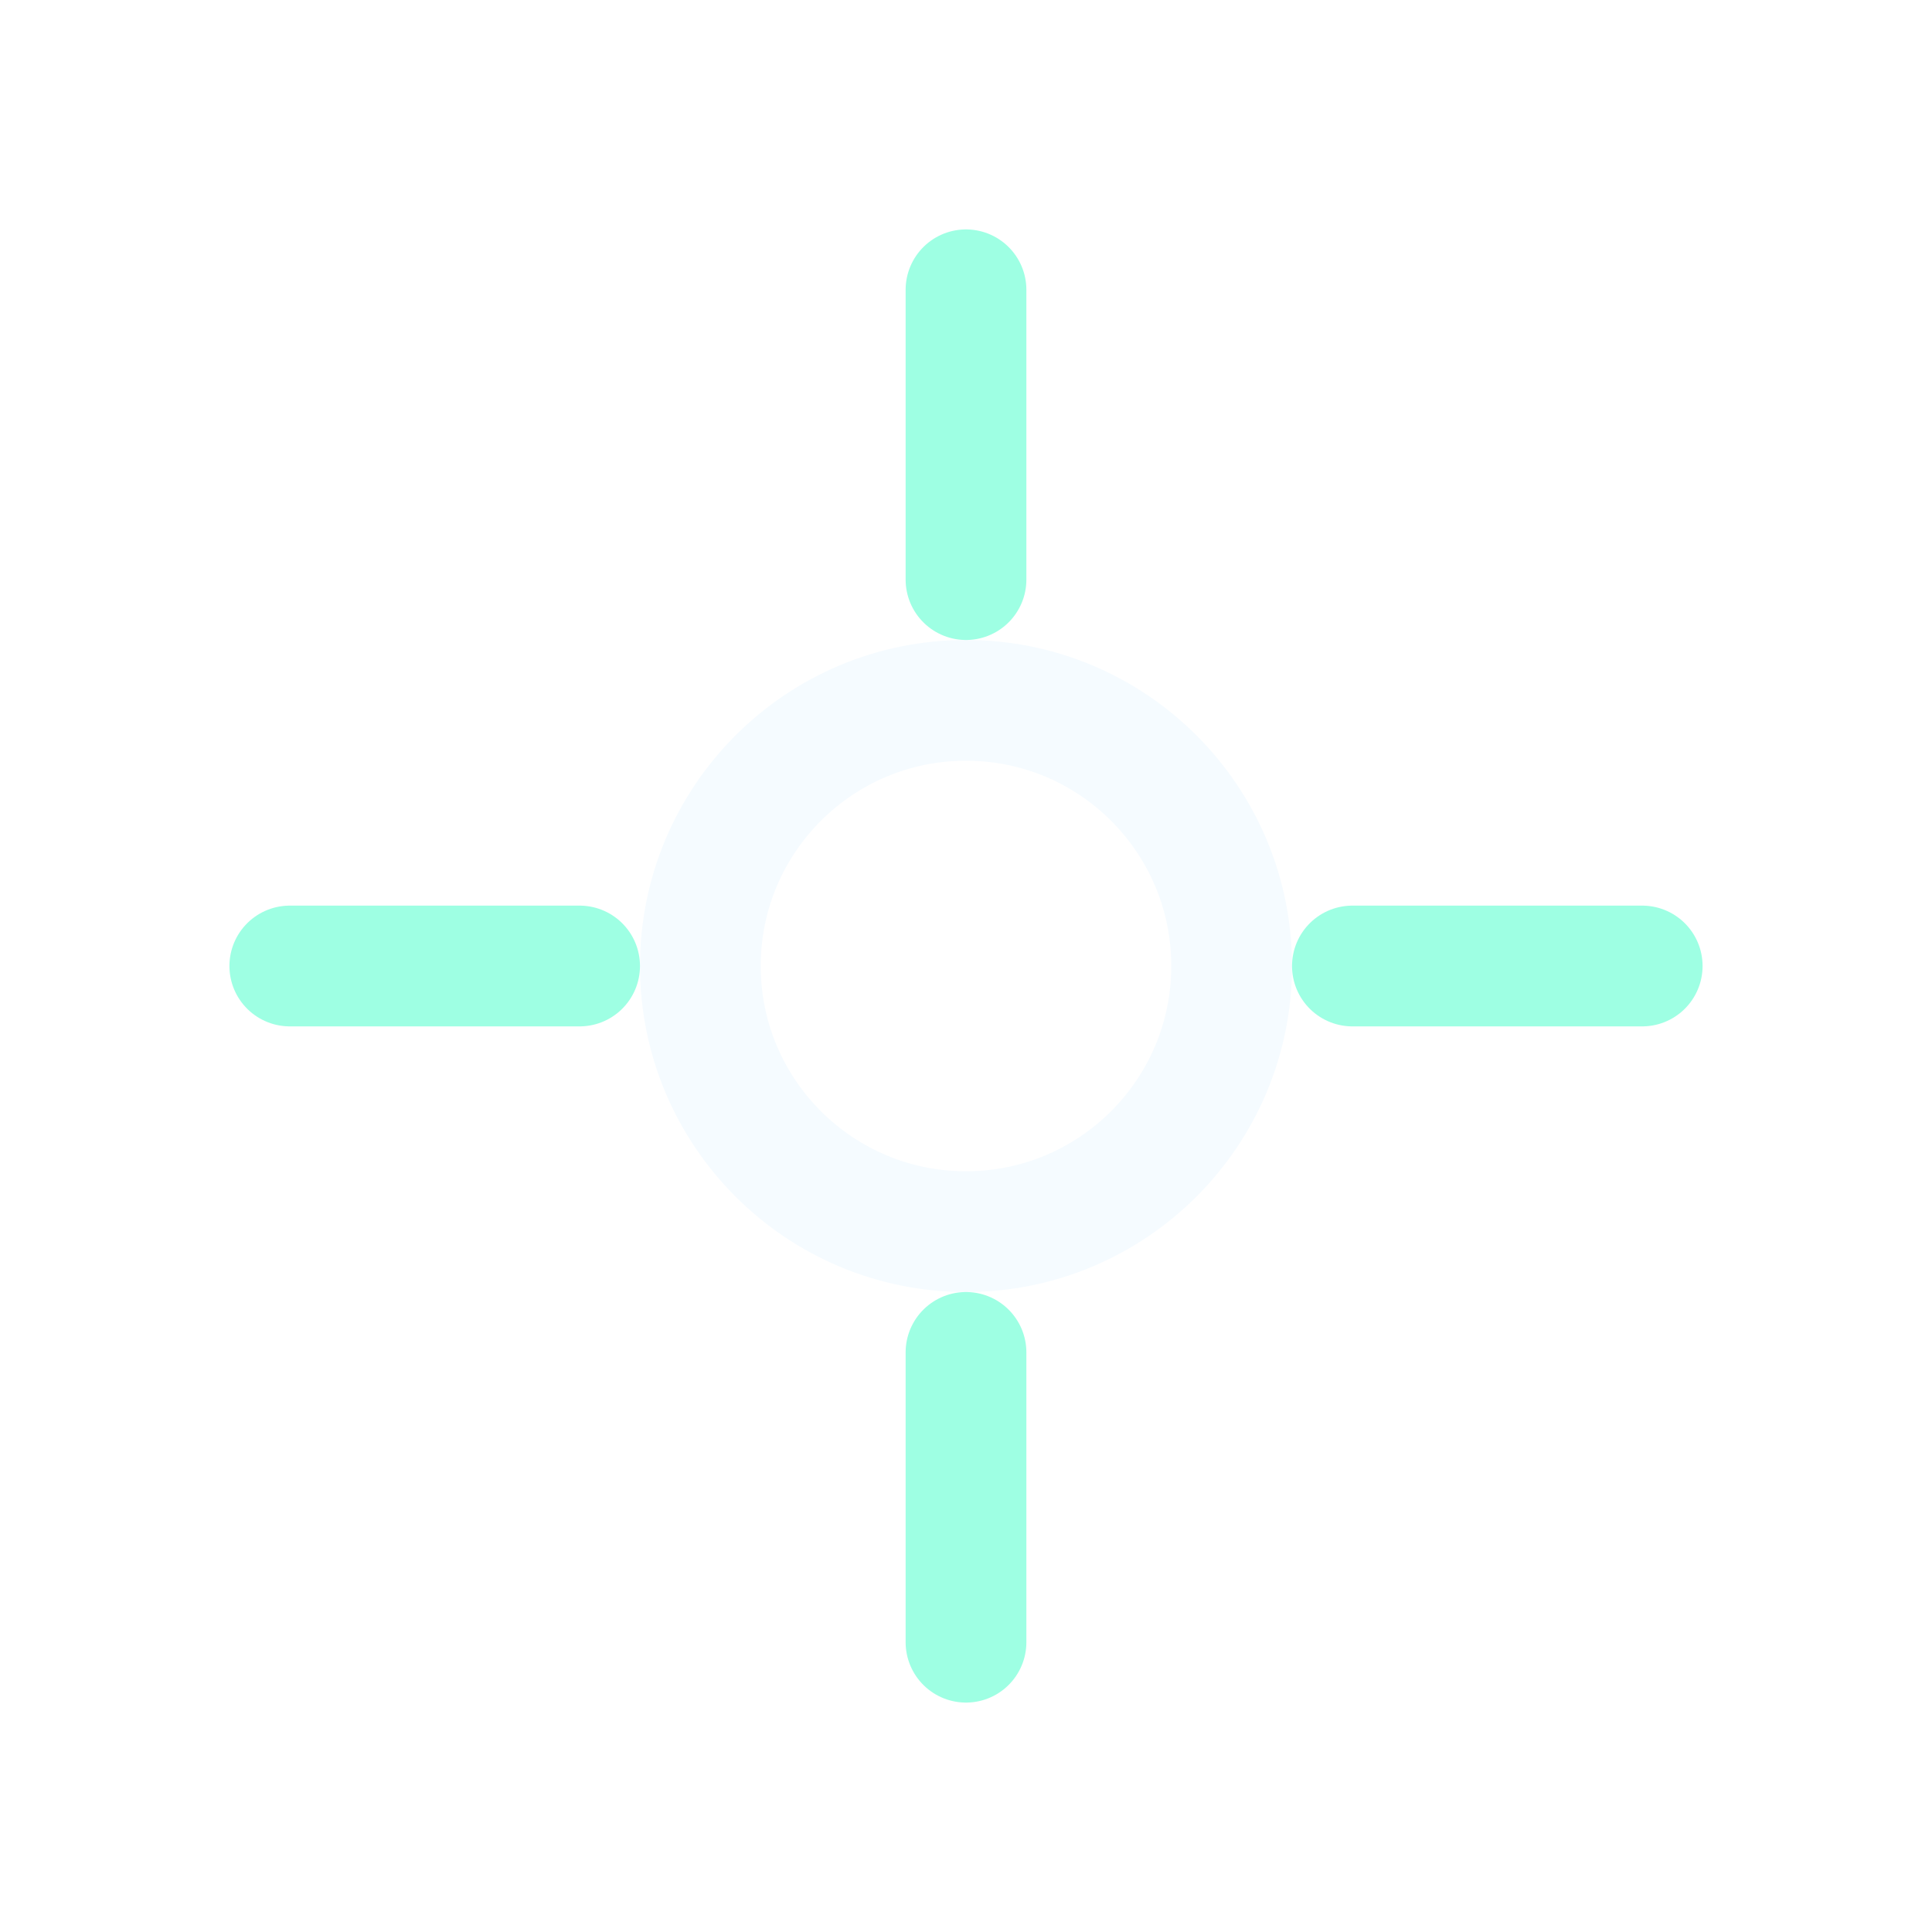
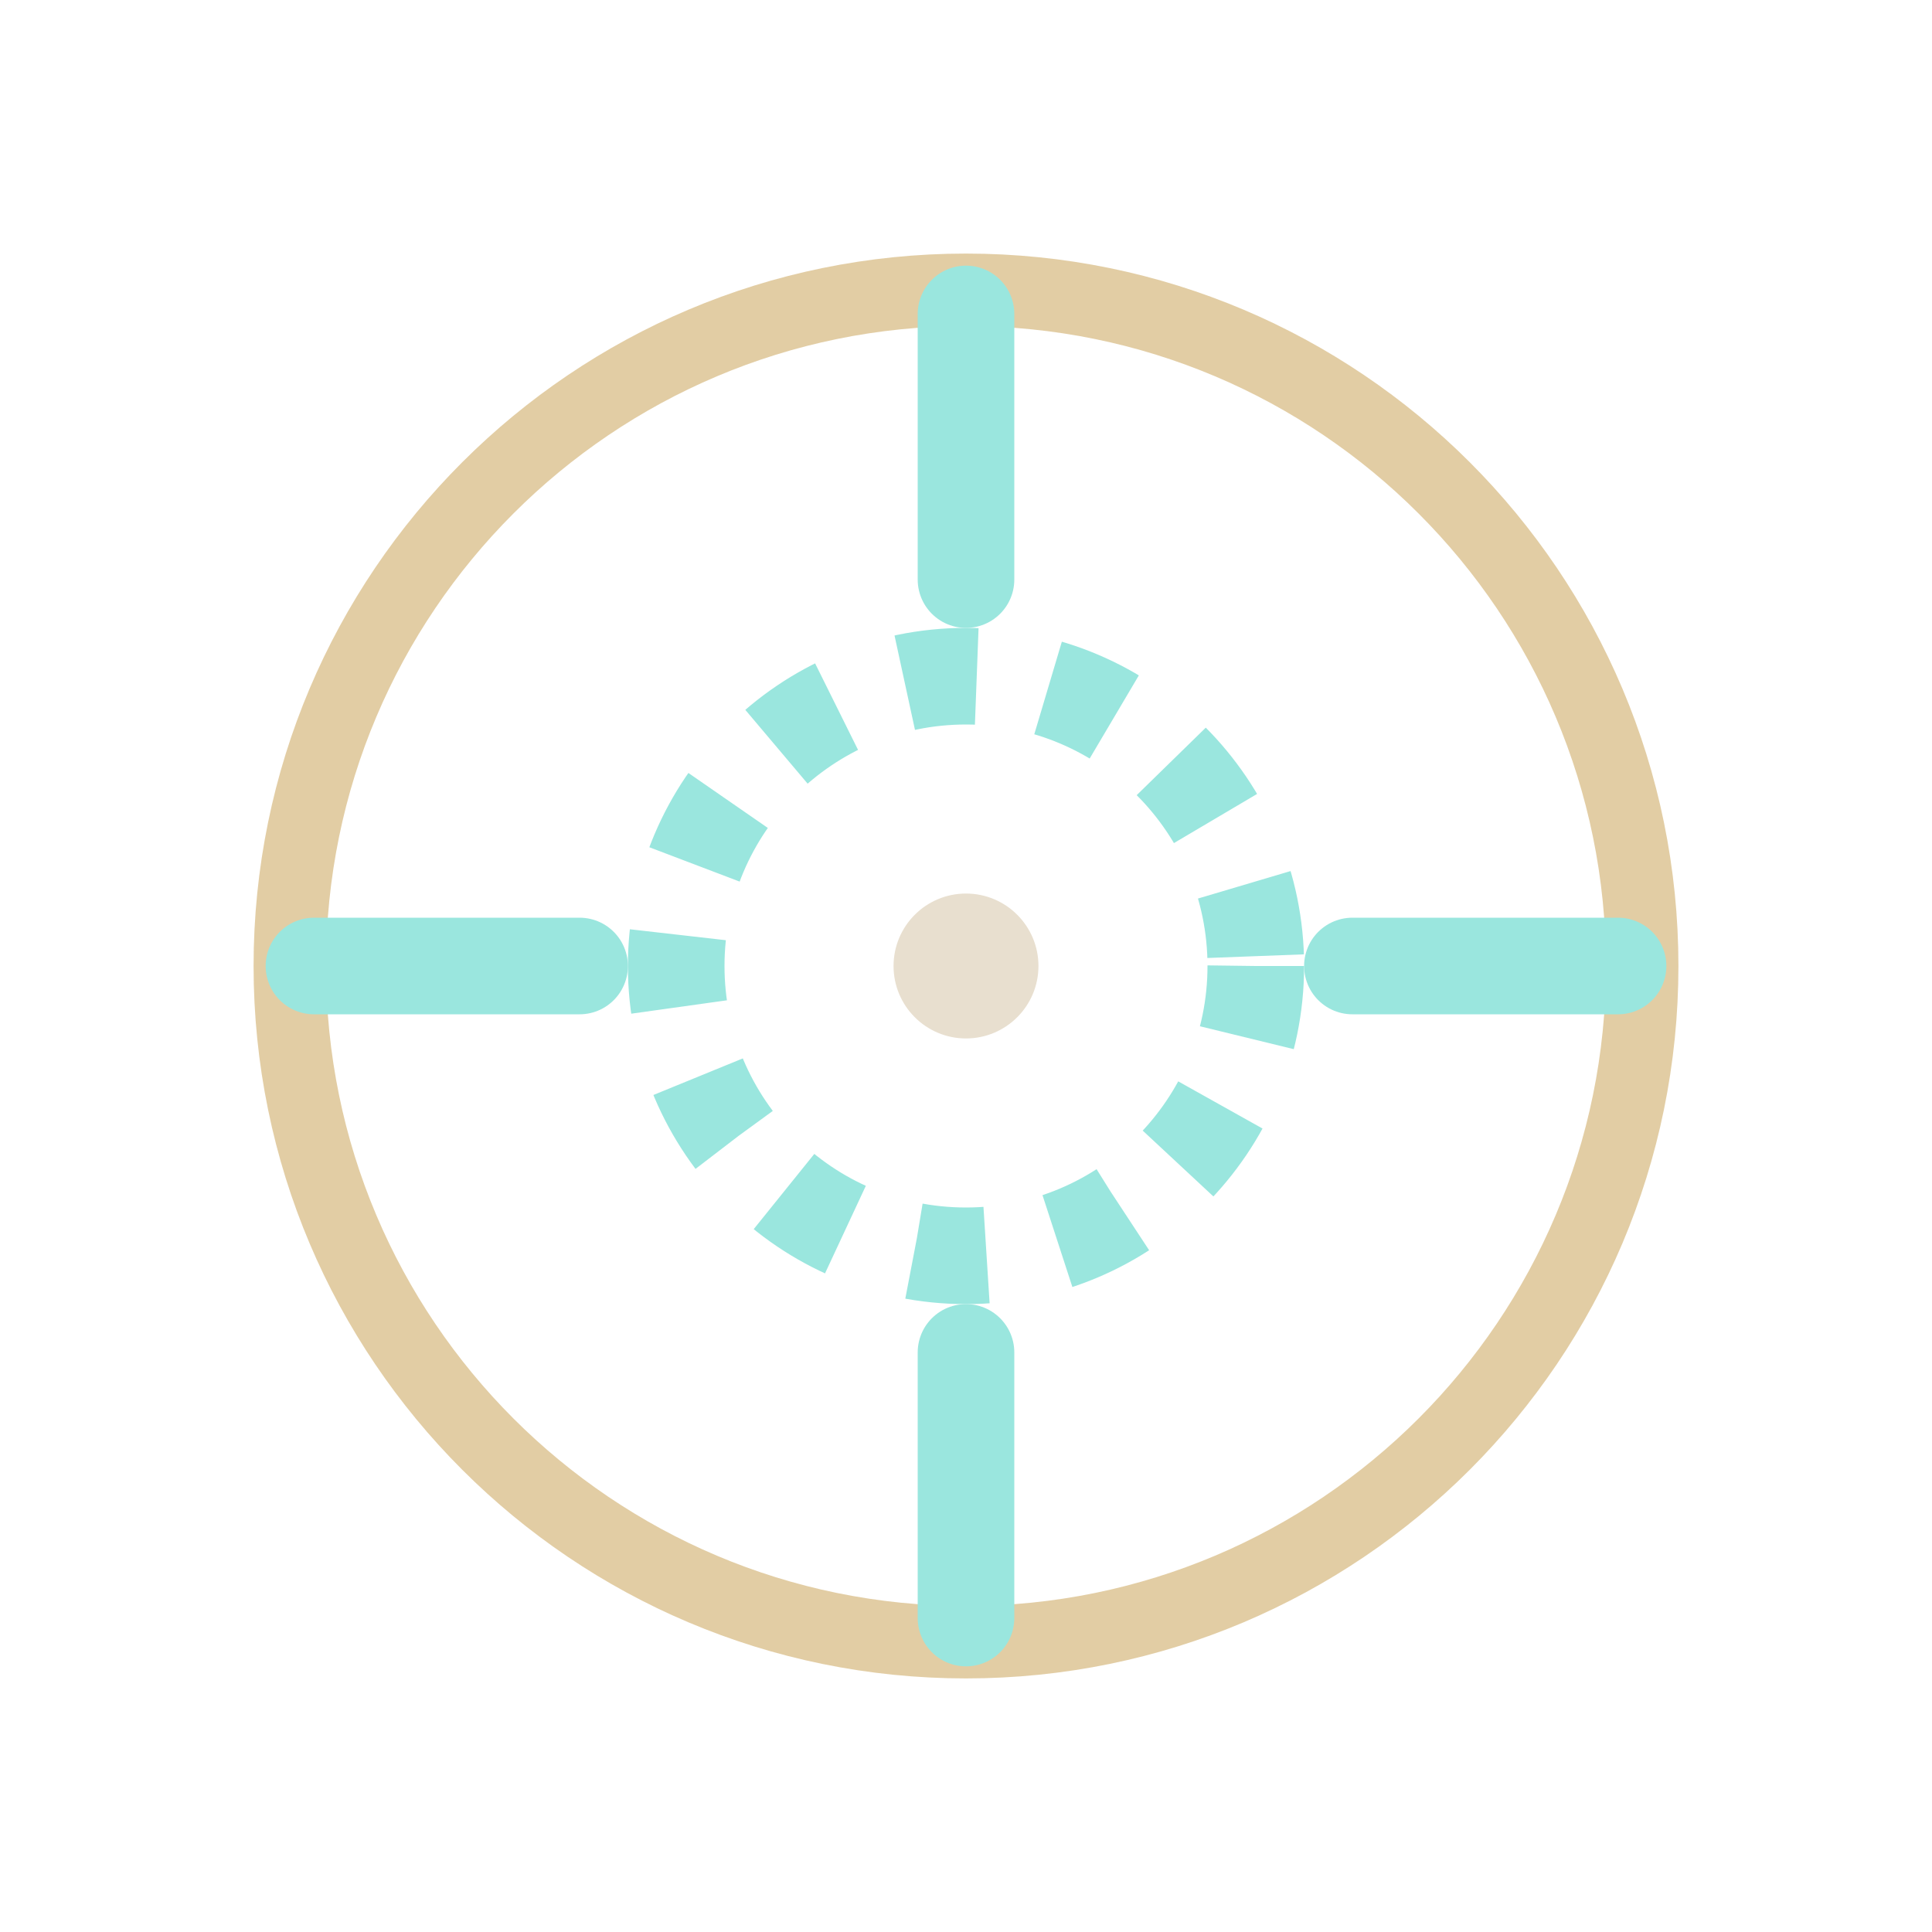
<svg xmlns="http://www.w3.org/2000/svg" width="160" height="160" viewBox="0 0 160 160">
-   <circle cx="80" cy="80" r="22" fill="none" stroke="#f5fbff" stroke-width="10" />
-   <path d="M80 24V48M80 112V136M24 80H48M112 80H136" stroke="#9effe3" stroke-width="10" stroke-linecap="round" />
+   <circle cx="80" cy="80" r="56" fill="none" stroke="rgba(214,184,126,0.7)" stroke-width="6" />
+   <circle cx="80" cy="80" r="24" fill="none" stroke="#9ae6de" stroke-width="8" stroke-dasharray="6 6" />
+   <path d="M80 26V48M80 112V134M26 80H48M112 80H134" stroke="#9ae6de" stroke-width="8" stroke-linecap="round" />
+   <circle cx="80" cy="80" r="6" fill="#e8dfcf" />
</svg>
